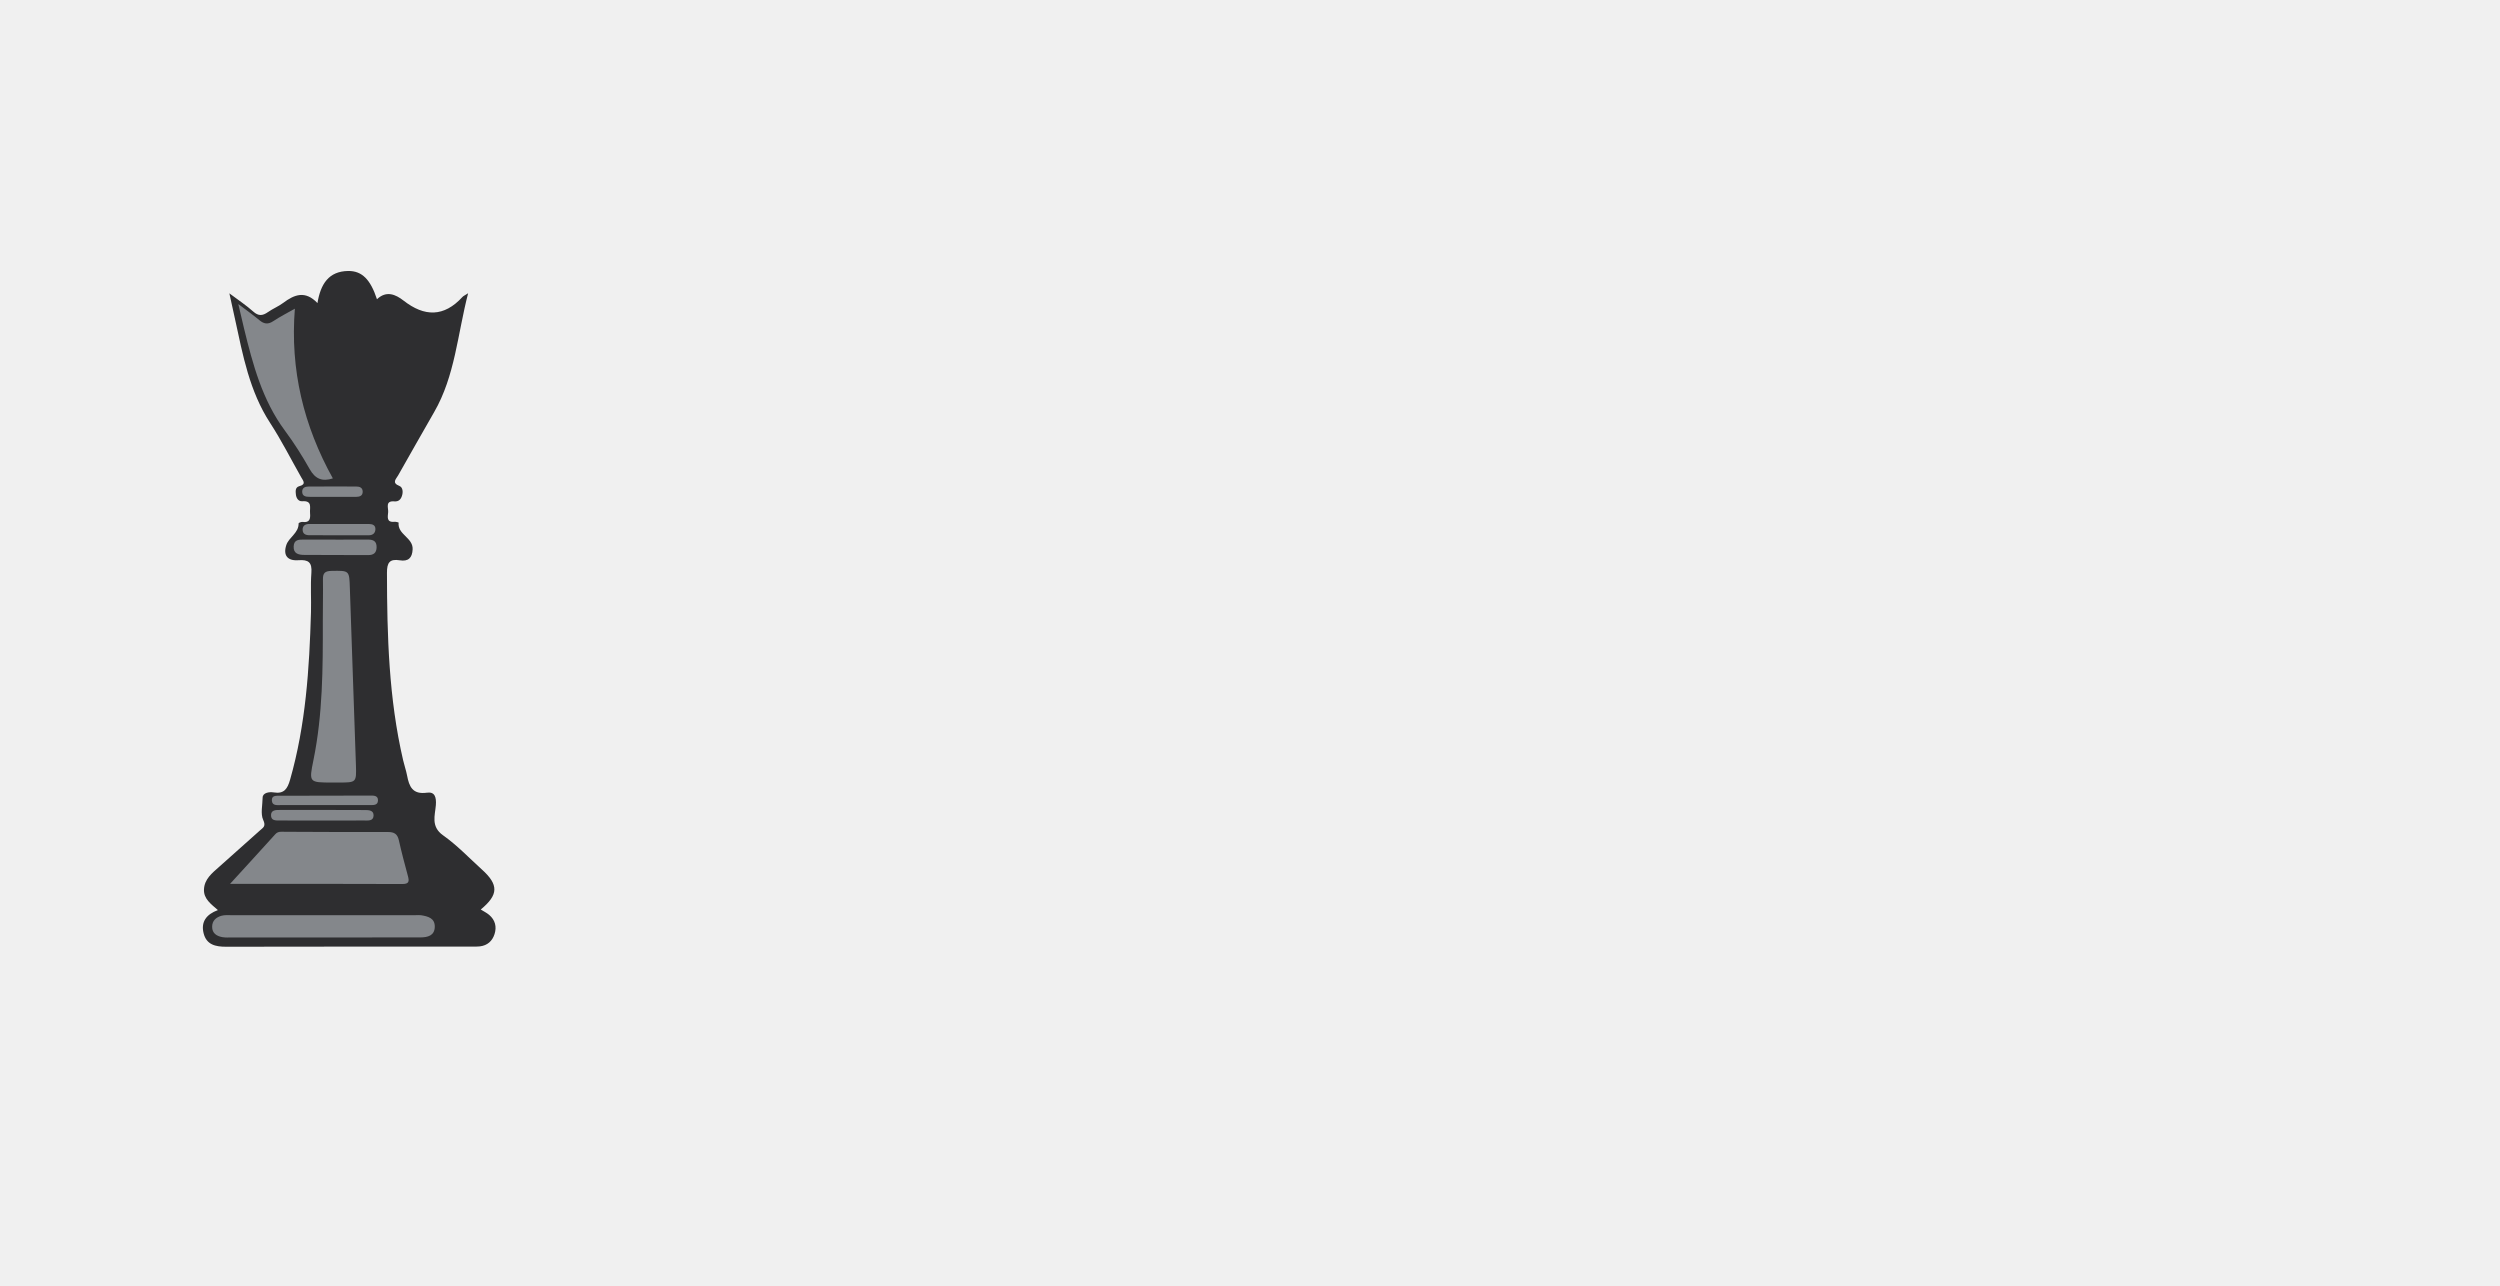
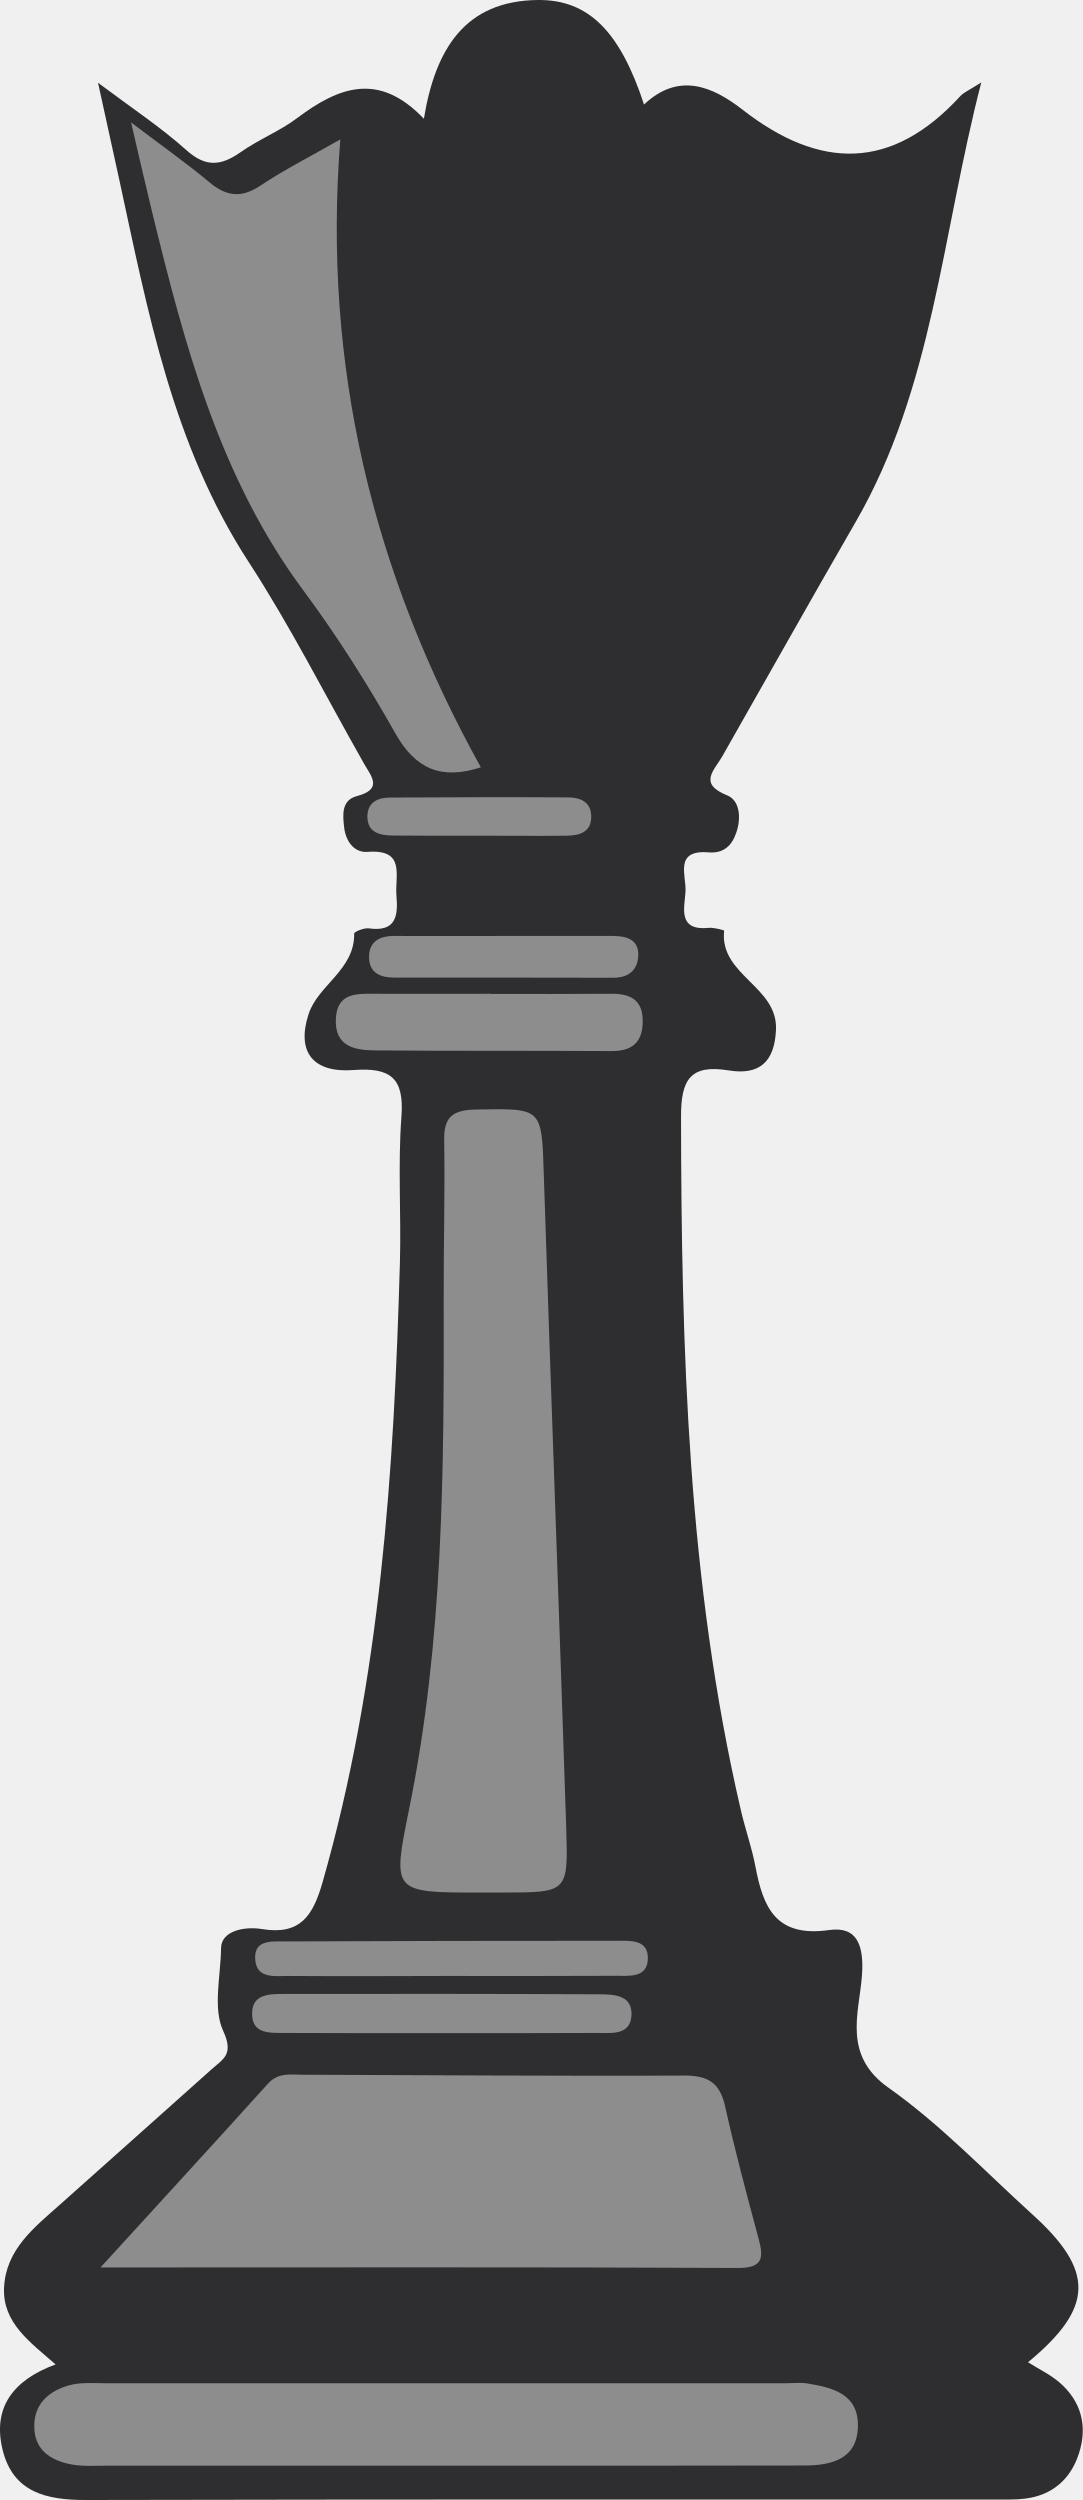
- <svg xmlns="http://www.w3.org/2000/svg" version="1.1" id="Layer_1" x="0px" y="0px" viewBox="0 0 560 288" style="enable-background:new 0 0 560 288;" xml:space="preserve">
-   <path style="fill:#2E2E30;" d="M107.69,203.73c0.64,0.41,1.33,0.73,1.89,1.21c1.34,1.15,1.73,2.66,1.19,4.32  c-0.5,1.55-1.61,2.53-3.28,2.73c-0.58,0.07-1.17,0.05-1.76,0.05c-18.35,0-36.71-0.01-55.06,0.03c-2.4,0.01-4.44-0.45-5.07-3.05  c-0.61-2.51,0.6-4.2,3.21-5.16c-1.54-1.35-3.21-2.51-3.12-4.63c0.1-2.33,1.83-3.66,3.39-5.05c3.06-2.73,6.13-5.46,9.19-8.2  c0.68-0.61,1.35-0.88,0.69-2.31c-0.64-1.37-0.15-3.33-0.13-5.01c0.01-1.07,1.44-1.33,2.47-1.16c2.32,0.38,3.09-0.78,3.68-2.85  c3.51-12.28,4.32-24.88,4.68-37.53c0.08-2.93-0.13-5.88,0.09-8.8c0.18-2.36-0.66-3-2.91-2.83c-2.44,0.18-3.46-1.09-2.71-3.39  c0.57-1.76,2.8-2.68,2.76-4.88c0-0.1,0.59-0.35,0.88-0.31c1.63,0.23,1.79-0.72,1.68-1.97c-0.11-1.2,0.59-2.84-1.75-2.66  c-0.84,0.06-1.33-0.68-1.42-1.5c-0.08-0.73-0.18-1.63,0.78-1.88c1.59-0.42,0.86-1.2,0.41-1.99c-2.31-4.07-4.43-8.28-6.98-12.2  c-4.6-7.08-6.09-15.14-7.83-23.16c-0.39-1.78-0.78-3.55-1.28-5.84c2.07,1.55,3.81,2.7,5.35,4.08c1.18,1.06,2.11,0.95,3.29,0.12  c1.09-0.77,2.37-1.27,3.43-2.07c2.47-1.85,4.91-2.84,7.66,0.05c0.7-4.26,2.51-7.14,6.9-7.19c3.08-0.03,4.98,1.91,6.43,6.33  c2.1-1.99,4.16-1.09,5.95,0.3c4.69,3.66,9.05,3.72,13.2-0.81c0.21-0.23,0.54-0.36,1.27-0.83c-2.39,9.23-2.92,18.5-7.61,26.62  c-2.72,4.71-5.38,9.46-8.07,14.18c-0.49,0.86-1.48,1.66,0.3,2.37c0.76,0.31,0.85,1.36,0.55,2.24c-0.27,0.82-0.79,1.28-1.67,1.21  c-2.14-0.18-1.34,1.43-1.41,2.4c-0.07,0.99-0.47,2.36,1.41,2.17c0.31-0.03,0.93,0.14,0.93,0.17c-0.29,2.7,3.25,3.36,3.14,5.99  c-0.08,1.95-1,2.78-2.87,2.47c-2.3-0.37-2.89,0.53-2.88,2.82c0.02,14.09,0.41,28.15,3.62,41.96c0.26,1.14,0.66,2.25,0.88,3.4  c0.47,2.5,1.23,4.33,4.47,3.87c1.7-0.24,2.13,0.93,1.98,2.82c-0.18,2.24-1.16,4.76,1.6,6.72c3.13,2.21,5.82,5.04,8.67,7.63  C111.75,198.19,111.69,200.42,107.69,203.73z" />
-   <g>
-     <path style="fill:#84878B;" d="M90.1,198.02c1.56,0.01,1.59-0.62,1.27-1.8c-0.72-2.66-1.43-5.33-2.03-8.02   c-0.32-1.4-1.03-1.83-2.45-1.83c-7.7,0.04-15.41-0.03-23.11-0.05c-0.73,0-1.48-0.15-2.1,0.53c-3.23,3.58-6.5,7.14-10.15,11.14   C64.82,197.99,77.46,197.96,90.1,198.02z" />
-     <path style="fill:#84878B;" d="M74.45,175.29c0.5,0,1,0,1.51,0c3.84-0.01,3.89-0.01,3.77-3.87c-0.43-13.21-0.93-26.41-1.36-39.62   c-0.13-4.06-0.08-3.99-4.13-3.92c-1.42,0.03-1.93,0.47-1.9,1.88c0.05,3.18-0.04,6.36-0.03,9.54c0.02,10.37-0.01,20.74-2.1,30.97   C69.19,175.28,69.21,175.29,74.45,175.29z" />
-     <path style="fill:#84878B;" d="M63.82,96.46c2.04,2.75,3.88,5.66,5.56,8.64c1.23,2.18,2.79,2.83,5.18,2.06   c-6.53-11.77-9.6-24.29-8.51-38.02c-1.71,0.98-3.34,1.8-4.84,2.8c-1.19,0.79-2.08,0.64-3.12-0.23c-1.32-1.11-2.74-2.1-4.71-3.6   c0.54,2.31,0.9,3.9,1.29,5.49C56.64,81.65,58.75,89.63,63.82,96.46z" />
-     <path style="fill:#84878B;" d="M94.31,205.01c-0.41-0.06-0.84-0.01-1.25-0.01c-13.73,0-27.46,0-41.2,0c-0.75,0-1.54-0.07-2.25,0.13   c-1.19,0.34-2.1,1.1-2.09,2.48c0,1.43,0.99,2.06,2.22,2.3c0.73,0.14,1.5,0.08,2.25,0.08c6.78,0,13.56,0,20.35,0   c7.28,0,14.57,0.01,21.85-0.01c1.6-0.01,3.16-0.38,3.2-2.37C97.43,205.65,95.86,205.26,94.31,205.01z" />
-     <path style="fill:#84878B;" d="M82.44,120.87c-2.43,0.02-4.85,0.01-7.28,0.01c0,0,0-0.01,0-0.01c-2.34,0-4.69,0.01-7.03,0   c-1.14-0.01-2.28-0.04-2.35,1.52c-0.08,1.67,1.14,1.9,2.36,1.91c4.77,0.04,9.54,0.01,14.31,0.04c1.23,0.01,1.89-0.49,1.91-1.76   C84.38,121.24,83.63,120.86,82.44,120.87z" />
-     <path style="fill:#84878B;" d="M62.61,181.43c-0.85,0-1.87,0.01-1.9,1.13c-0.04,1.34,1.11,1.22,2.01,1.23   c3.09,0.02,6.18,0.01,9.27,0.01c3.17,0,6.35,0.01,9.52-0.01c0.89-0.01,2.1,0.2,2.17-1.07c0.06-1.26-1.12-1.27-2.03-1.27   C75.31,181.42,68.96,181.42,62.61,181.43z" />
-     <path style="fill:#84878B;" d="M82.8,178.21c-6.7,0-13.4,0.01-20.1,0.04c-0.81,0-1.91-0.12-1.8,1.12c0.1,1.15,1.18,0.97,1.99,0.97   c3.18,0.02,6.37,0.01,9.55,0c3.43,0,6.87,0.01,10.3-0.01c0.81,0,1.9,0.14,1.93-1.03C84.7,178.12,83.62,178.21,82.8,178.21z" />
-     <path style="fill:#84878B;" d="M69.29,117.37c-0.88,0-1.51,0.36-1.5,1.28c0,0.94,0.66,1.24,1.53,1.24c4.42,0,8.85,0,13.27,0.01   c0.92,0,1.46-0.47,1.5-1.32c0.05-0.98-0.69-1.21-1.53-1.21c-2.17,0-4.34,0-6.51,0C73.8,117.37,71.55,117.38,69.29,117.37z" />
-     <path style="fill:#84878B;" d="M67.69,110.1c-0.02,1.03,0.77,1.18,1.55,1.19c1.75,0.02,3.5,0.01,5.25,0.01c1.75,0,3.5,0.02,5.25,0   c0.81-0.01,1.55-0.22,1.5-1.24c-0.04-0.85-0.72-1.08-1.42-1.08c-3.58-0.02-7.17-0.01-10.75,0.01   C68.37,108.99,67.71,109.24,67.69,110.1z" />
+ <svg xmlns="http://www.w3.org/2000/svg" version="1.1" id="Layer_1" x="0px" y="0px" viewBox="0 0 65.56 151.37" xml:space="preserve" width="65.56" height="151.37">
+   <defs id="defs6409" />
+   <path style="fill:#2e2e30" d="m 62.245,143.03 c 0.64,0.41 1.33,0.73 1.89,1.21 1.34,1.15 1.73,2.66 1.19,4.32 -0.5,1.55 -1.61,2.53 -3.28,2.73 -0.58,0.07 -1.17,0.05 -1.76,0.05 -18.35,0 -36.71,-0.01 -55.06,0.03 -2.4,0.01 -4.44,-0.45 -5.07,-3.05 -0.61,-2.51 0.6,-4.2 3.21,-5.16 -1.54,-1.35 -3.21,-2.51 -3.12,-4.63 0.1,-2.33 1.83,-3.66 3.39,-5.05 3.06,-2.73 6.13,-5.46 9.19,-8.2 0.68,-0.61 1.35,-0.88 0.69,-2.31 -0.64,-1.37 -0.15,-3.33 -0.13,-5.01 0.01,-1.07 1.44,-1.33 2.47,-1.16 2.32,0.38 3.09,-0.78 3.68,-2.85 3.51,-12.28 4.32,-24.88 4.68,-37.53 0.08,-2.93 -0.13,-5.88 0.09,-8.8 0.18,-2.36 -0.66,-3 -2.91,-2.83 -2.44,0.18 -3.46,-1.09 -2.71,-3.39 0.57,-1.76 2.8,-2.68 2.76,-4.88 0,-0.1 0.59,-0.35 0.88,-0.31 1.63,0.23 1.79,-0.72 1.68,-1.97 -0.11,-1.2 0.59,-2.84 -1.75,-2.66 -0.84,0.06 -1.33,-0.68 -1.42,-1.5 -0.08,-0.73 -0.18,-1.63 0.78,-1.88 1.59,-0.42 0.86,-1.2 0.41,-1.99 -2.31,-4.07 -4.43,-8.28 -6.98,-12.2 -4.6,-7.08 -6.09,-15.14 -7.83,-23.16 -0.39,-1.78 -0.78,-3.55 -1.28,-5.84 2.07,1.55 3.81,2.7 5.35,4.08 1.18,1.06 2.11,0.95 3.29,0.12 1.09,-0.77 2.37,-1.27 3.43,-2.07 2.47,-1.85 4.91,-2.84 7.66,0.05 0.7,-4.26 2.51,-7.14 6.9,-7.19 3.08,-0.03 4.98,1.91 6.43,6.33 2.1,-1.99 4.16,-1.09 5.95,0.3 4.69,3.66 9.05,3.72 13.2,-0.81 0.21,-0.23 0.54,-0.36 1.27,-0.83 -2.39,9.23 -2.92,18.5 -7.61,26.62 -2.72,4.71 -5.38,9.46 -8.07,14.18 -0.49,0.86 -1.48,1.66 0.3,2.37 0.76,0.31 0.85,1.36 0.55,2.24 -0.27,0.82 -0.79,1.28 -1.67,1.21 -2.14,-0.18 -1.34,1.43 -1.41,2.4 -0.07,0.99 -0.47,2.36 1.41,2.17 0.31,-0.03 0.93,0.14 0.93,0.17 -0.29,2.7 3.25,3.36 3.14,5.99 -0.08,1.95 -1,2.78 -2.87,2.47 -2.3,-0.37 -2.89,0.53 -2.88,2.82 0.02,14.09 0.41,28.15 3.62,41.96 0.26,1.14 0.66,2.25 0.88,3.4 0.47,2.5 1.23,4.33 4.47,3.87 1.7,-0.24 2.13,0.93 1.98,2.82 -0.18,2.24 -1.16,4.76 1.6,6.72 3.13,2.21 5.82,5.04 8.67,7.63 3.85,3.46 3.79,5.69 -0.21,9 z" id="path6384" />
+   <g id="g6404" style="opacity:0.456;fill:#ffffff;fill-opacity:1" transform="translate(-45.44463,-60.69966)">
+     <g id="g6451" style="fill:#ffffff;fill-opacity:1">
+       <path id="path6386" d="m 90.1,198.02 c 1.56,0.01 1.59,-0.62 1.27,-1.8 -0.72,-2.66 -1.43,-5.33 -2.03,-8.02 -0.32,-1.4 -1.03,-1.83 -2.45,-1.83 -7.7,0.04 -15.41,-0.03 -23.11,-0.05 -0.73,0 -1.48,-0.15 -2.1,0.53 -3.23,3.58 -6.5,7.14 -10.15,11.14 13.29,0 25.93,-0.03 38.57,0.03 z" style="fill:#ffffff;fill-opacity:1" />
+       <path id="path6388" d="m 74.45,175.29 c 0.5,0 1,0 1.51,0 3.84,-0.01 3.89,-0.01 3.77,-3.87 -0.43,-13.21 -0.93,-26.41 -1.36,-39.62 -0.13,-4.06 -0.08,-3.99 -4.13,-3.92 -1.42,0.03 -1.93,0.47 -1.9,1.88 0.05,3.18 -0.04,6.36 -0.03,9.54 0.02,10.37 -0.01,20.74 -2.1,30.97 -1.02,5.01 -1,5.02 4.24,5.02 z" style="fill:#ffffff;fill-opacity:1" />
+       <path id="path6390" d="m 63.82,96.46 c 2.04,2.75 3.88,5.66 5.56,8.64 1.23,2.18 2.79,2.83 5.18,2.06 -6.53,-11.77 -9.6,-24.29 -8.51,-38.02 -1.71,0.98 -3.34,1.8 -4.84,2.8 -1.19,0.79 -2.08,0.64 -3.12,-0.23 -1.32,-1.11 -2.74,-2.1 -4.71,-3.6 0.54,2.31 0.9,3.9 1.29,5.49 1.97,8.05 4.08,16.03 9.15,22.86 z" style="fill:#ffffff;fill-opacity:1" />
+       <path id="path6392" d="M 94.31,205.01 C 93.9,204.95 93.47,205 93.06,205 c -13.73,0 -27.46,0 -41.2,0 -0.75,0 -1.54,-0.07 -2.25,0.13 -1.19,0.34 -2.1,1.1 -2.09,2.48 0,1.43 0.99,2.06 2.22,2.3 0.73,0.14 1.5,0.08 2.25,0.08 6.78,0 13.56,0 20.35,0 7.28,0 14.57,0.01 21.85,-0.01 1.6,-0.01 3.16,-0.38 3.2,-2.37 0.04,-1.96 -1.53,-2.35 -3.08,-2.6 z" style="fill:#ffffff;fill-opacity:1" />
+       <path id="path6394" d="m 82.44,120.87 c -2.43,0.02 -4.85,0.01 -7.28,0.01 0,0 0,-0.01 0,-0.01 -2.34,0 -4.69,0.01 -7.03,0 -1.14,-0.01 -2.28,-0.04 -2.35,1.52 -0.08,1.67 1.14,1.9 2.36,1.91 4.77,0.04 9.54,0.01 14.31,0.04 1.23,0.01 1.89,-0.49 1.91,-1.76 0.02,-1.34 -0.73,-1.72 -1.92,-1.71 z" style="fill:#ffffff;fill-opacity:1" />
+       <path id="path6396" d="m 62.61,181.43 c -0.85,0 -1.87,0.01 -1.9,1.13 -0.04,1.34 1.11,1.22 2.01,1.23 3.09,0.02 6.18,0.01 9.27,0.01 3.17,0 6.35,0.01 9.52,-0.01 0.89,-0.01 2.1,0.2 2.17,-1.07 0.06,-1.26 -1.12,-1.27 -2.03,-1.27 -6.34,-0.03 -12.69,-0.03 -19.04,-0.02 z" style="fill:#ffffff;fill-opacity:1" />
+       <path id="path6398" d="m 82.8,178.21 c -6.7,0 -13.4,0.01 -20.1,0.04 -0.81,0 -1.91,-0.12 -1.8,1.12 0.1,1.15 1.18,0.97 1.99,0.97 3.18,0.02 6.37,0.01 9.55,0 3.43,0 6.87,0.01 10.3,-0.01 0.81,0 1.9,0.14 1.93,-1.03 0.03,-1.18 -1.05,-1.09 -1.87,-1.09 z" style="fill:#ffffff;fill-opacity:1" />
+       <path id="path6400" d="m 69.29,117.37 c -0.88,0 -1.51,0.36 -1.5,1.28 0,0.94 0.66,1.24 1.53,1.24 4.42,0 8.85,0 13.27,0.01 0.92,0 1.46,-0.47 1.5,-1.32 0.05,-0.98 -0.69,-1.21 -1.53,-1.21 -2.17,0 -4.34,0 -6.51,0 -2.25,0 -4.5,0.01 -6.76,0 z" style="fill:#ffffff;fill-opacity:1" />
+       <path id="path6402" d="m 67.69,110.1 c -0.02,1.03 0.77,1.18 1.55,1.19 1.75,0.02 3.5,0.01 5.25,0.01 1.75,0 3.5,0.02 5.25,0 0.81,-0.01 1.55,-0.22 1.5,-1.24 -0.04,-0.85 -0.72,-1.08 -1.42,-1.08 -3.58,-0.02 -7.17,-0.01 -10.75,0.01 -0.7,0 -1.36,0.25 -1.38,1.11 z" style="fill:#ffffff;fill-opacity:1" />
+     </g>
  </g>
</svg>
